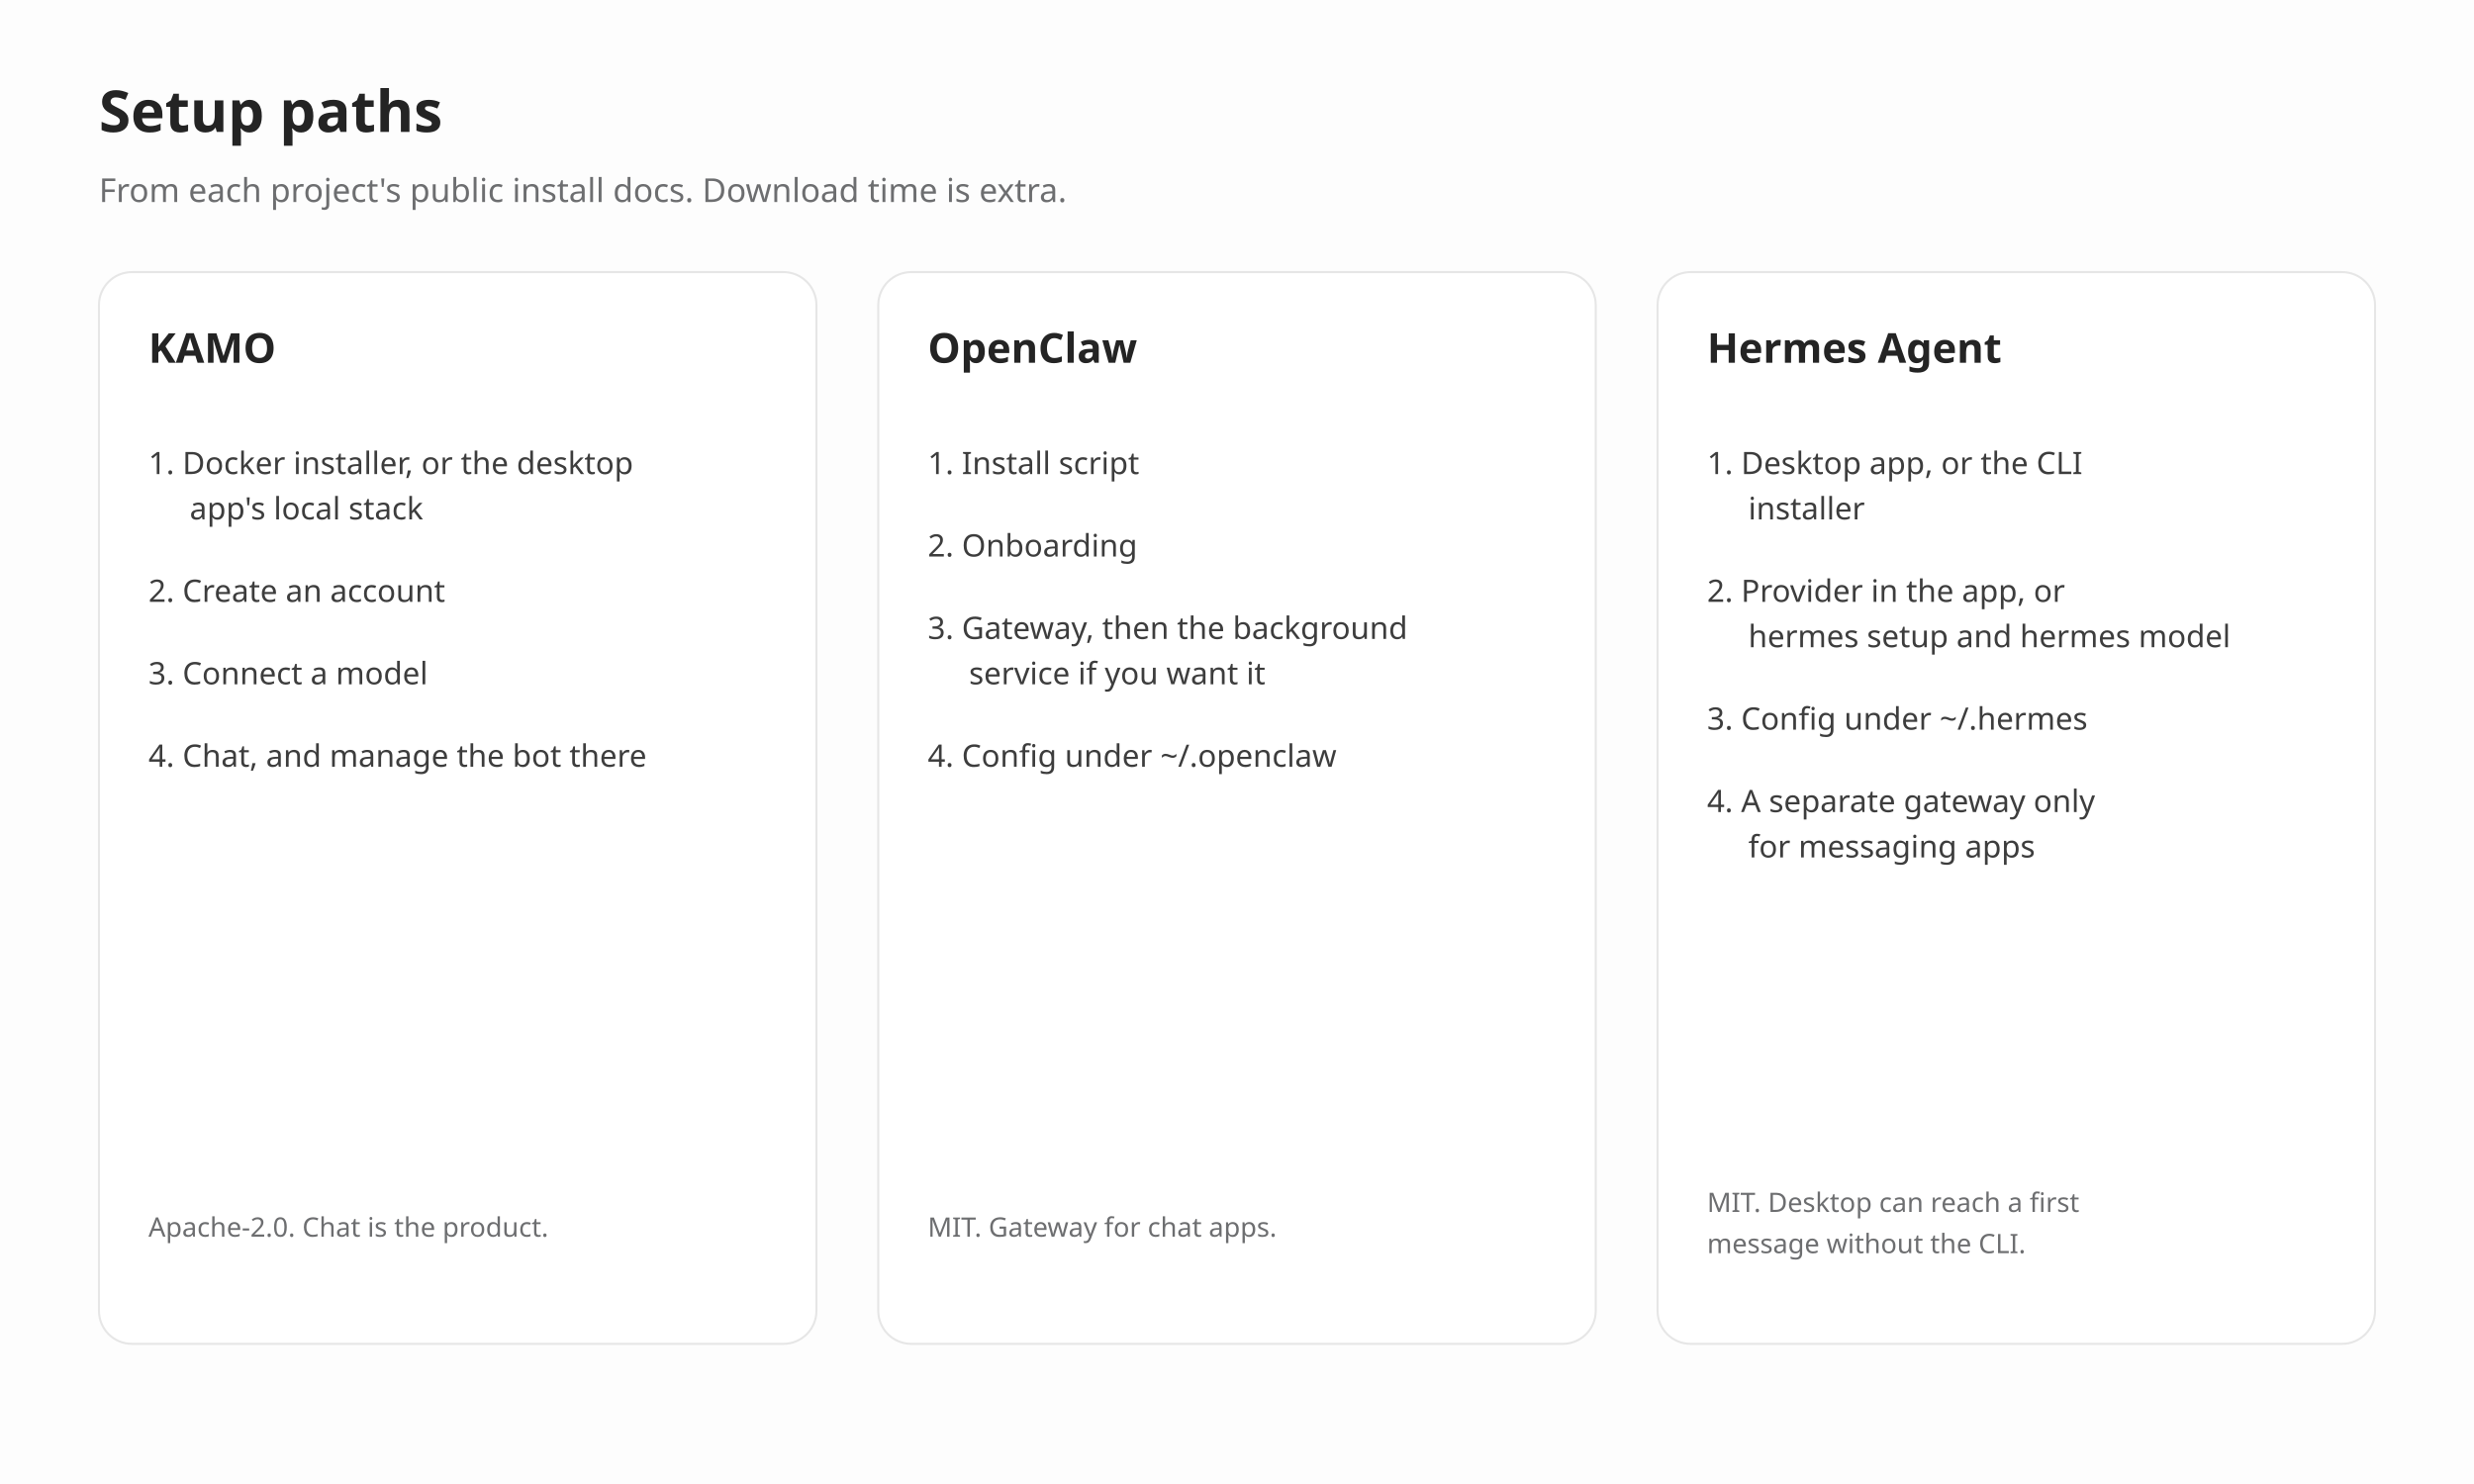
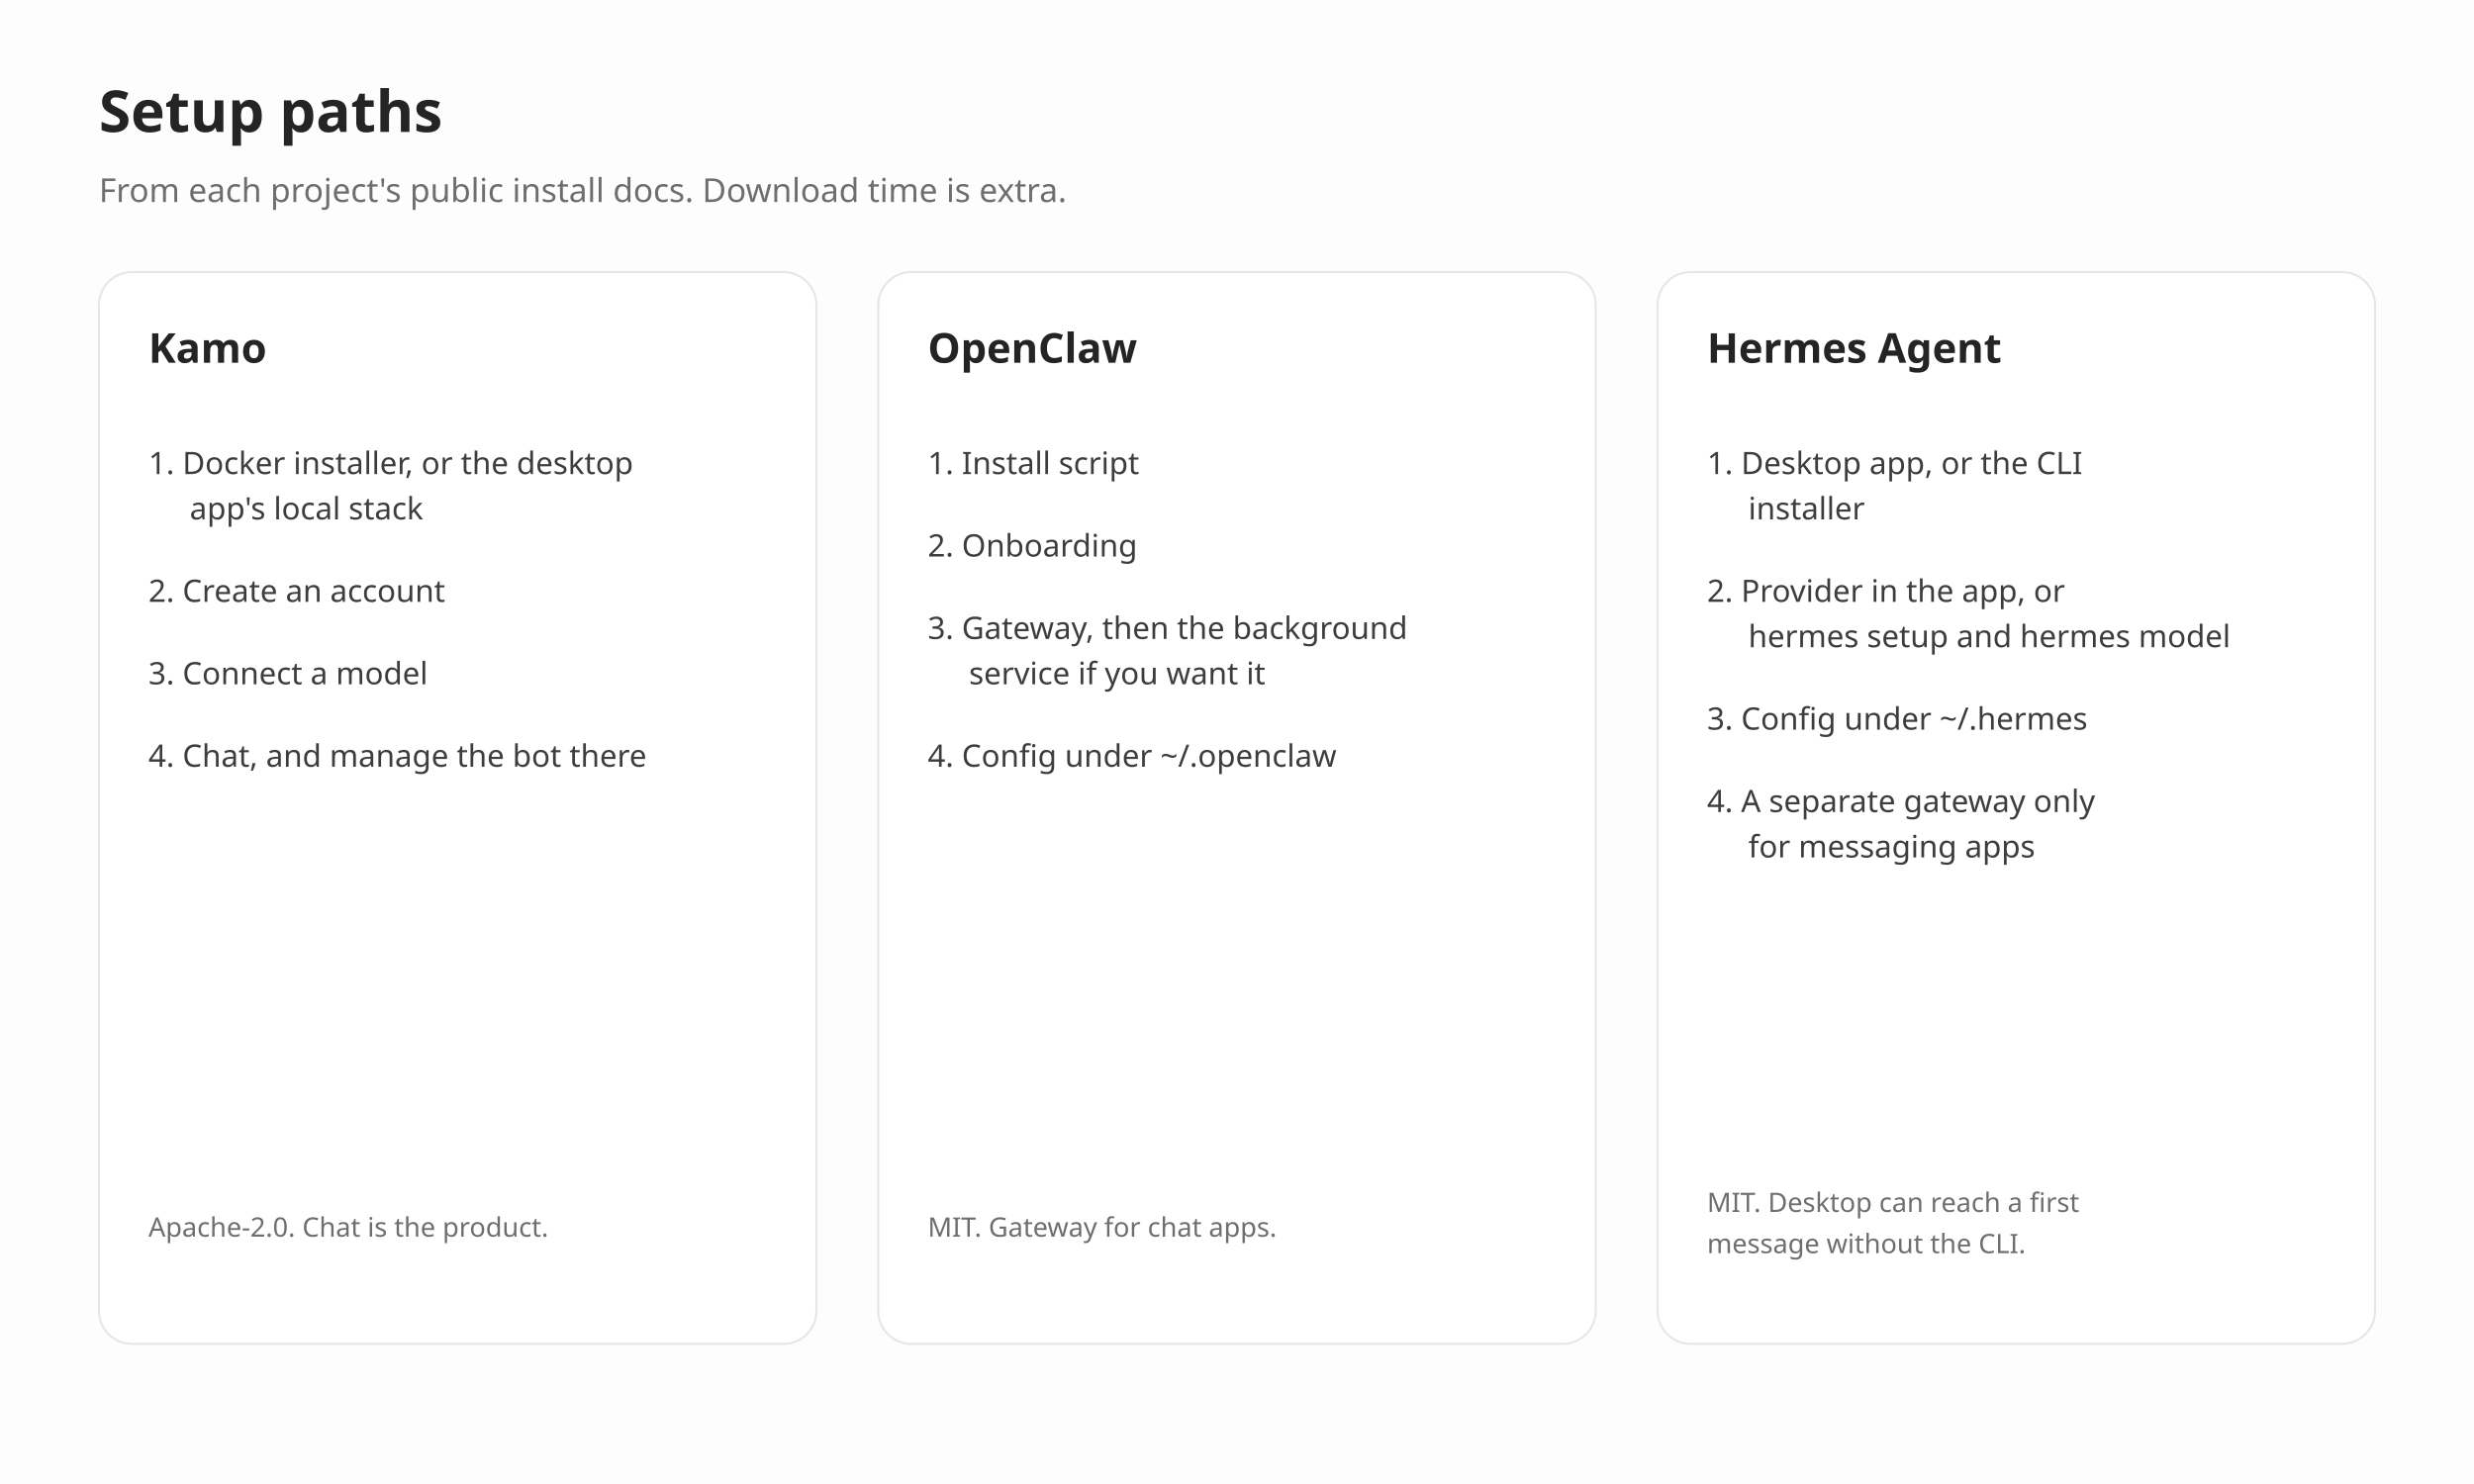
<svg xmlns="http://www.w3.org/2000/svg" width="1200" height="720" viewBox="0 0 1200 720" role="img" aria-labelledby="setupTitle setupDesc">
  <rect width="1200" height="720" fill="#fdfdfd" />
  <text x="48" y="64" fill="#242424" font-family="Geist, ui-sans-serif, system-ui, sans-serif" font-size="28" font-weight="600">Setup paths</text>
  <text x="48" y="98" fill="#6d6e70" font-family="Geist, ui-sans-serif, system-ui, sans-serif" font-size="16">From each project's public install docs. Download time is extra.</text>
  <g font-family="Geist, ui-sans-serif, system-ui, sans-serif">
    <rect x="48" y="132" width="348" height="520" rx="16" fill="#ffffff" stroke="#e6e6e6" />
    <rect x="426" y="132" width="348" height="520" rx="16" fill="#ffffff" stroke="#e6e6e6" />
    <rect x="804" y="132" width="348" height="520" rx="16" fill="#ffffff" stroke="#e6e6e6" />
-     <text x="72" y="176" fill="#242424" font-size="20" font-weight="600">KAMO</text>
+     <text x="72" y="176" fill="#242424" font-size="20" font-weight="600">Kamo</text>
    <text x="450" y="176" fill="#242424" font-size="20" font-weight="600">OpenClaw</text>
    <text x="828" y="176" fill="#242424" font-size="20" font-weight="600">Hermes Agent</text>
    <g fill="#3d3d3d" font-size="15">
      <text x="72" y="230">1. Docker installer, or the desktop</text>
      <text x="92" y="252">app's local stack</text>
      <text x="72" y="292">2. Create an account</text>
      <text x="72" y="332">3. Connect a model</text>
      <text x="72" y="372">4. Chat, and manage the bot there</text>
      <text x="450" y="230">1. Install script</text>
      <text x="450" y="270">2. Onboarding</text>
      <text x="450" y="310">3. Gateway, then the background</text>
      <text x="470" y="332">service if you want it</text>
      <text x="450" y="372">4. Config under ~/.openclaw</text>
      <text x="828" y="230">1. Desktop app, or the CLI</text>
      <text x="848" y="252">installer</text>
      <text x="828" y="292">2. Provider in the app, or</text>
      <text x="848" y="314">hermes setup and hermes model</text>
      <text x="828" y="354">3. Config under ~/.hermes</text>
      <text x="828" y="394">4. A separate gateway only</text>
      <text x="848" y="416">for messaging apps</text>
    </g>
    <text x="72" y="600" fill="#6d6e70" font-size="13">Apache-2.0. Chat is the product.</text>
    <text x="450" y="600" fill="#6d6e70" font-size="13">MIT. Gateway for chat apps.</text>
    <text x="828" y="588" fill="#6d6e70" font-size="13">MIT. Desktop can reach a first</text>
    <text x="828" y="608" fill="#6d6e70" font-size="13">message without the CLI.</text>
  </g>
</svg>
